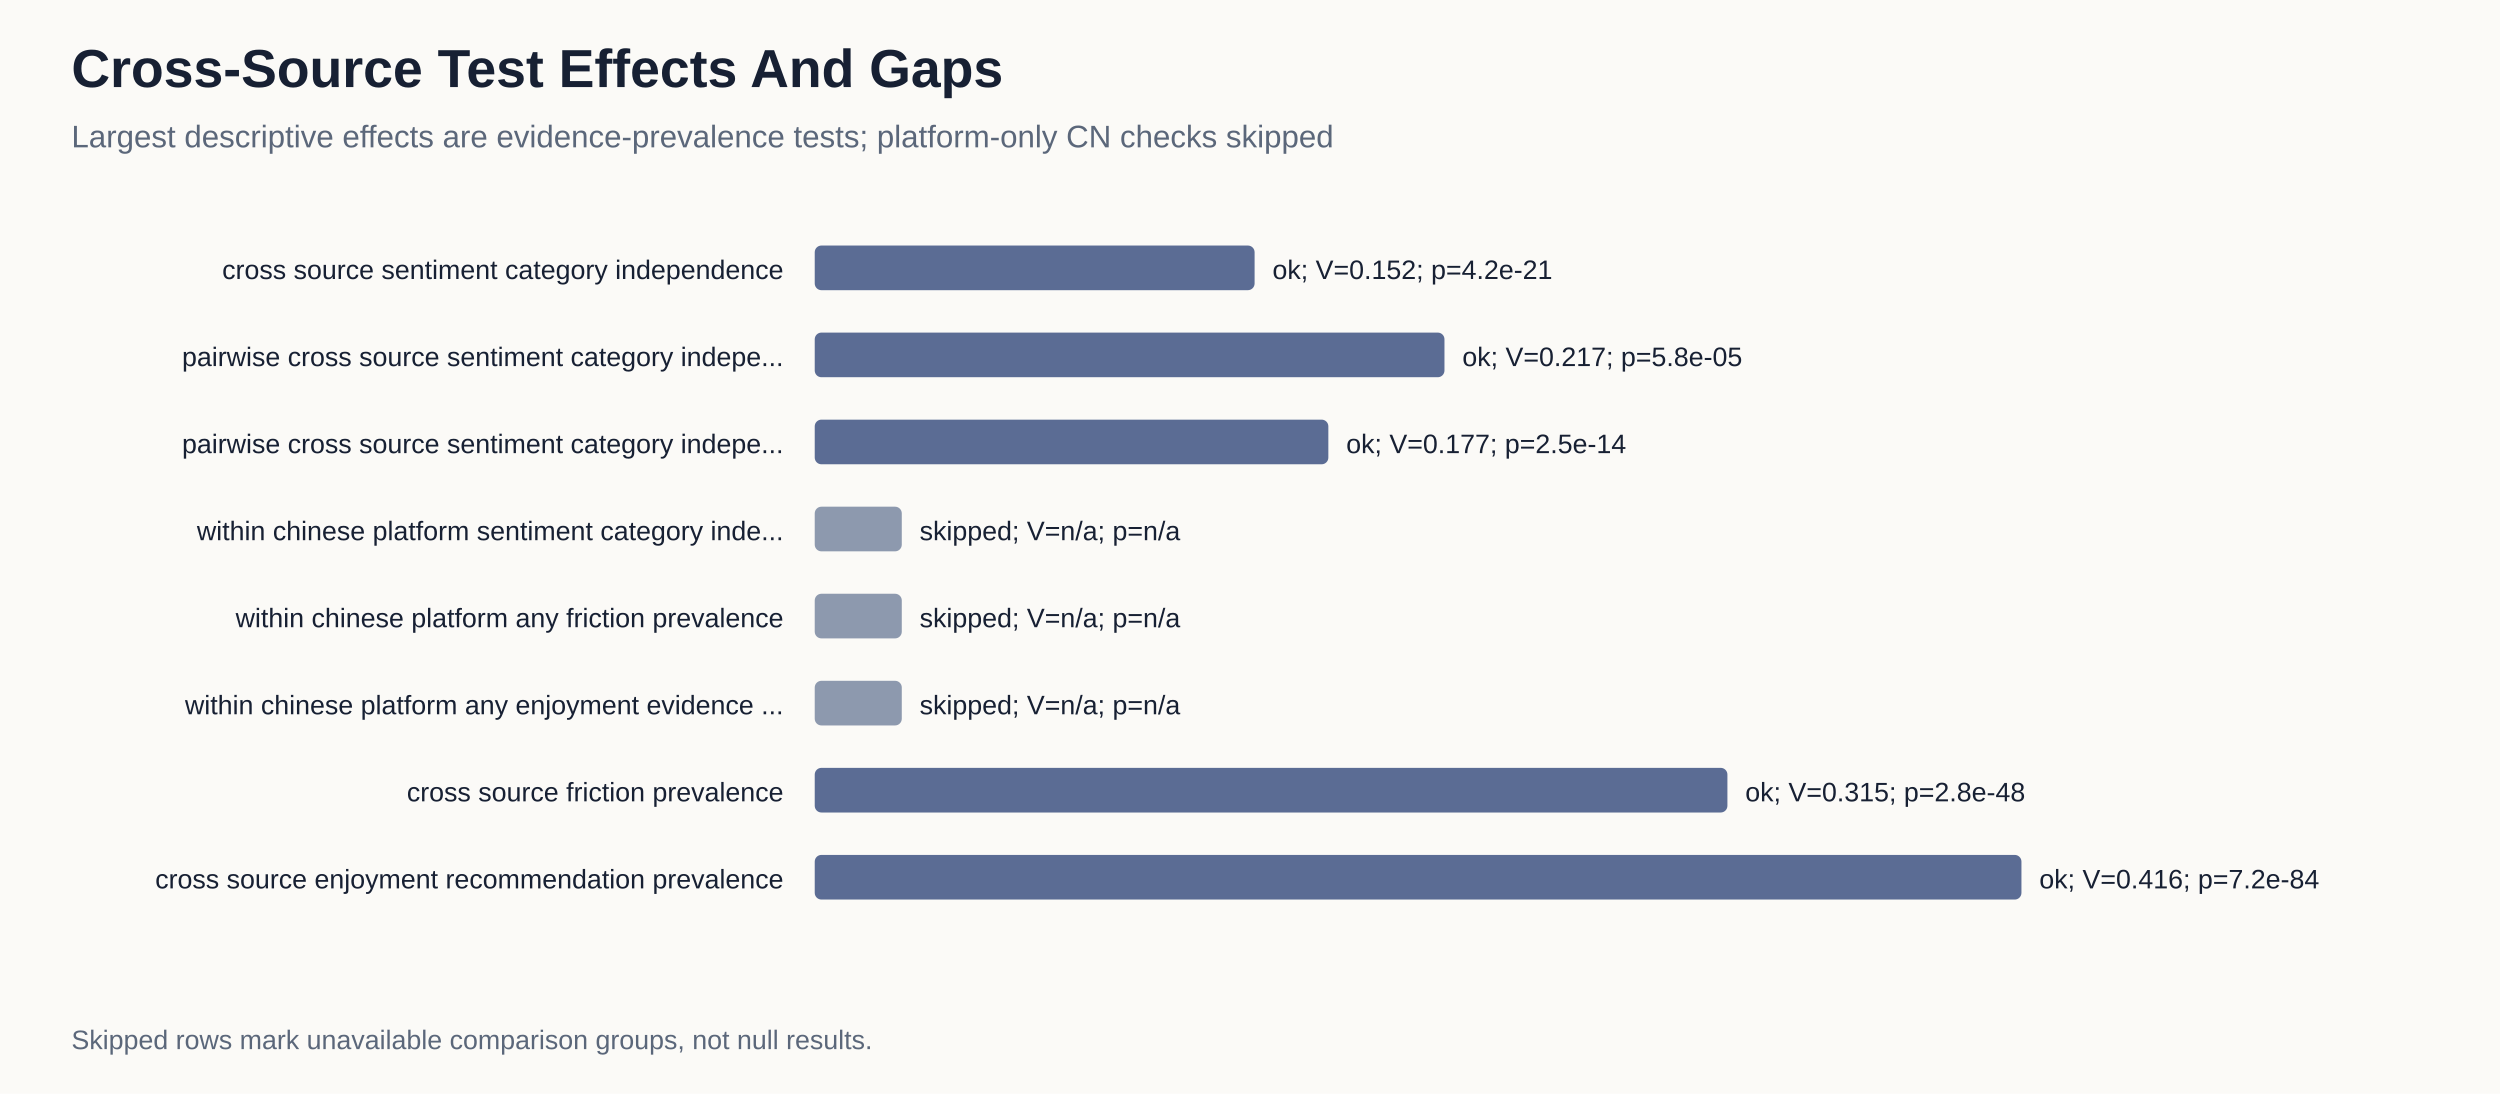
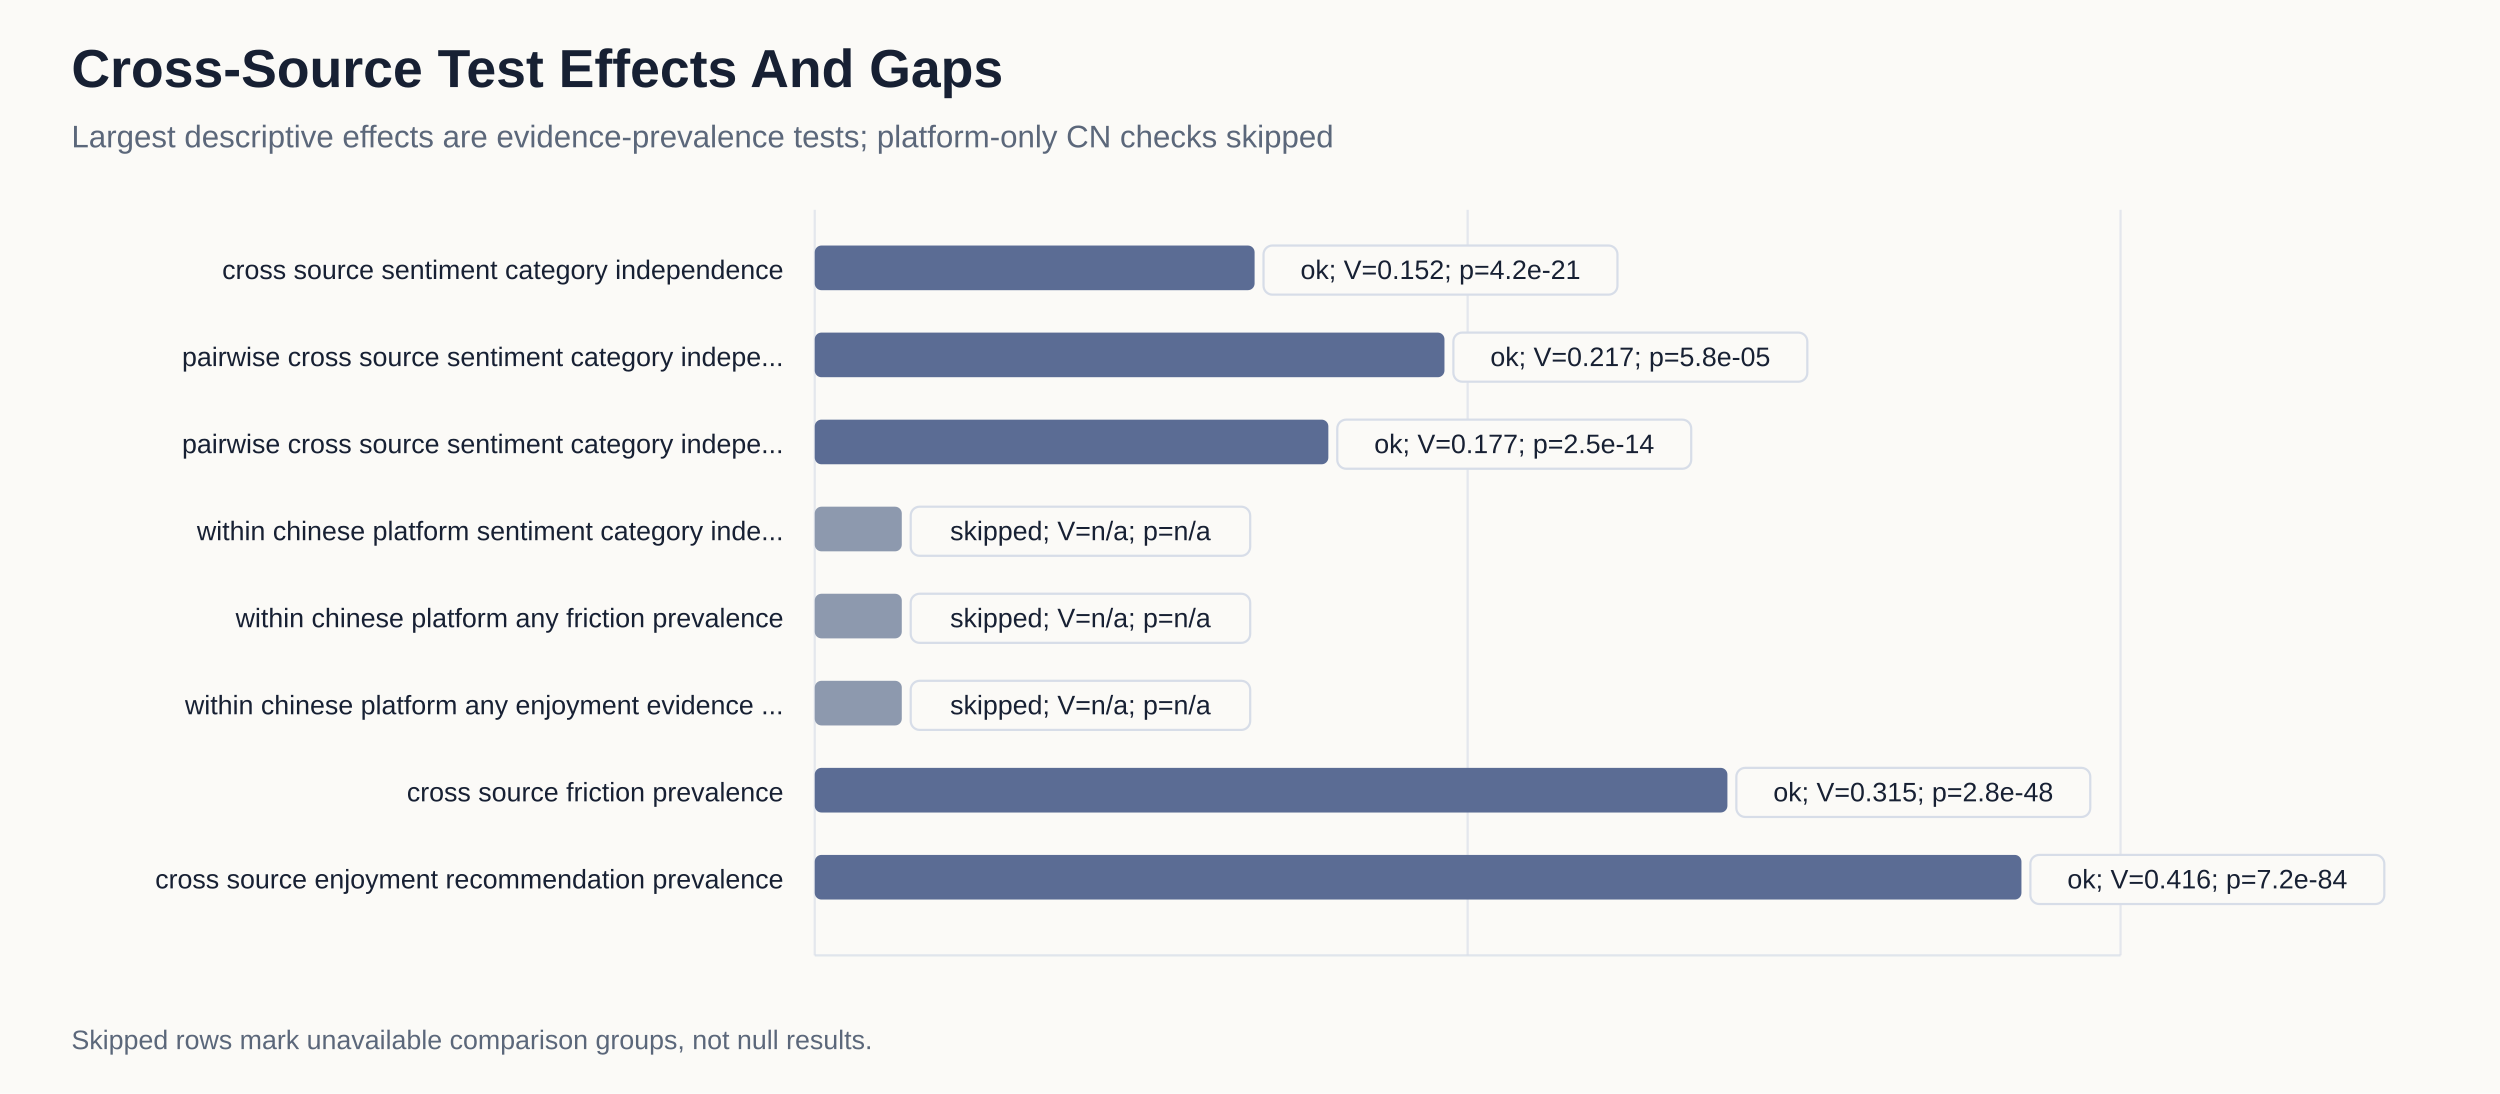
<svg xmlns="http://www.w3.org/2000/svg" width="1120" height="490" viewBox="0 0 1120 490">
  <rect width="100%" height="100%" fill="#fbfaf7" />
  <text x="32.00" y="39.00" text-anchor="start" font-family="Arial, sans-serif" font-size="24" font-weight="700" fill="#172033">Cross-Source Test Effects And Gaps</text>
  <text x="32.00" y="66.00" text-anchor="start" font-family="Arial, sans-serif" font-size="14" font-weight="400" fill="#5b677a">Largest descriptive effects are evidence-prevalence tests; platform-only CN checks skipped</text>
+   <line x1="365.00" x2="365.00" y1="94.00" y2="428.00" stroke="#d7dde8" stroke-width="1" opacity="0.65" />
+   <line x1="657.50" x2="657.50" y1="94.00" y2="428.00" stroke="#d7dde8" stroke-width="1" opacity="0.65" />
+   <line x1="950.00" x2="950.00" y1="94.00" y2="428.00" stroke="#d7dde8" stroke-width="1" opacity="0.65" />
+   <line x1="365.00" x2="950.00" y1="428.00" y2="428.00" stroke="#d7dde8" stroke-width="1" opacity="0.75" />
  <text x="351.00" y="125.00" text-anchor="end" font-family="Arial, sans-serif" font-size="12" font-weight="400" fill="#172033">cross source sentiment category independence</text>
  <rect x="365.00" y="110.00" width="197.06" height="20" rx="3" fill="#5b6c94" />
-   <text x="570.06" y="125.00" text-anchor="start" font-family="Arial, sans-serif" font-size="12" font-weight="400" fill="#172033">ok; V=0.152; p=4.2e-21</text>
+   <rect x="566.06" y="110.00" width="158.56" height="22.00" rx="4" fill="#fbfaf7" stroke="#d7dde8" stroke-width="1" />
+   <text x="645.34" y="125.00" text-anchor="middle" font-family="Arial, sans-serif" font-size="12" font-weight="400" fill="#172033">ok; V=0.152; p=4.2e-21</text>
  <text x="351.00" y="164.00" text-anchor="end" font-family="Arial, sans-serif" font-size="12" font-weight="400" fill="#172033">pairwise cross source sentiment category indepe...</text>
  <rect x="365.00" y="149.00" width="282.12" height="20" rx="3" fill="#5b6c94" />
-   <text x="655.12" y="164.00" text-anchor="start" font-family="Arial, sans-serif" font-size="12" font-weight="400" fill="#172033">ok; V=0.217; p=5.8e-05</text>
+   <rect x="651.12" y="149.00" width="158.56" height="22.00" rx="4" fill="#fbfaf7" stroke="#d7dde8" stroke-width="1" />
+   <text x="730.40" y="164.00" text-anchor="middle" font-family="Arial, sans-serif" font-size="12" font-weight="400" fill="#172033">ok; V=0.217; p=5.8e-05</text>
  <text x="351.00" y="203.00" text-anchor="end" font-family="Arial, sans-serif" font-size="12" font-weight="400" fill="#172033">pairwise cross source sentiment category indepe...</text>
  <rect x="365.00" y="188.00" width="230.10" height="20" rx="3" fill="#5b6c94" />
-   <text x="603.10" y="203.00" text-anchor="start" font-family="Arial, sans-serif" font-size="12" font-weight="400" fill="#172033">ok; V=0.177; p=2.5e-14</text>
+   <rect x="599.10" y="188.00" width="158.56" height="22.00" rx="4" fill="#fbfaf7" stroke="#d7dde8" stroke-width="1" />
+   <text x="678.38" y="203.00" text-anchor="middle" font-family="Arial, sans-serif" font-size="12" font-weight="400" fill="#172033">ok; V=0.177; p=2.5e-14</text>
  <text x="351.00" y="242.00" text-anchor="end" font-family="Arial, sans-serif" font-size="12" font-weight="400" fill="#172033">within chinese platform sentiment category inde...</text>
  <rect x="365.00" y="227.00" width="39.00" height="20" rx="3" fill="#8d99ae" />
-   <text x="412.00" y="242.00" text-anchor="start" font-family="Arial, sans-serif" font-size="12" font-weight="400" fill="#172033">skipped; V=n/a; p=n/a</text>
+   <rect x="408.00" y="227.00" width="152.08" height="22.00" rx="4" fill="#fbfaf7" stroke="#d7dde8" stroke-width="1" />
+   <text x="484.04" y="242.00" text-anchor="middle" font-family="Arial, sans-serif" font-size="12" font-weight="400" fill="#172033">skipped; V=n/a; p=n/a</text>
  <text x="351.00" y="281.00" text-anchor="end" font-family="Arial, sans-serif" font-size="12" font-weight="400" fill="#172033">within chinese platform any friction prevalence</text>
  <rect x="365.00" y="266.00" width="39.00" height="20" rx="3" fill="#8d99ae" />
-   <text x="412.00" y="281.00" text-anchor="start" font-family="Arial, sans-serif" font-size="12" font-weight="400" fill="#172033">skipped; V=n/a; p=n/a</text>
+   <rect x="408.00" y="266.00" width="152.08" height="22.00" rx="4" fill="#fbfaf7" stroke="#d7dde8" stroke-width="1" />
+   <text x="484.04" y="281.00" text-anchor="middle" font-family="Arial, sans-serif" font-size="12" font-weight="400" fill="#172033">skipped; V=n/a; p=n/a</text>
  <text x="351.00" y="320.00" text-anchor="end" font-family="Arial, sans-serif" font-size="12" font-weight="400" fill="#172033">within chinese platform any enjoyment evidence ...</text>
  <rect x="365.00" y="305.00" width="39.00" height="20" rx="3" fill="#8d99ae" />
-   <text x="412.00" y="320.00" text-anchor="start" font-family="Arial, sans-serif" font-size="12" font-weight="400" fill="#172033">skipped; V=n/a; p=n/a</text>
+   <rect x="408.00" y="305.00" width="152.08" height="22.00" rx="4" fill="#fbfaf7" stroke="#d7dde8" stroke-width="1" />
+   <text x="484.04" y="320.00" text-anchor="middle" font-family="Arial, sans-serif" font-size="12" font-weight="400" fill="#172033">skipped; V=n/a; p=n/a</text>
  <text x="351.00" y="359.00" text-anchor="end" font-family="Arial, sans-serif" font-size="12" font-weight="400" fill="#172033">cross source friction prevalence</text>
  <rect x="365.00" y="344.00" width="408.88" height="20" rx="3" fill="#5b6c94" />
-   <text x="781.88" y="359.00" text-anchor="start" font-family="Arial, sans-serif" font-size="12" font-weight="400" fill="#172033">ok; V=0.315; p=2.8e-48</text>
+   <rect x="777.88" y="344.00" width="158.56" height="22.00" rx="4" fill="#fbfaf7" stroke="#d7dde8" stroke-width="1" />
+   <text x="857.16" y="359.00" text-anchor="middle" font-family="Arial, sans-serif" font-size="12" font-weight="400" fill="#172033">ok; V=0.315; p=2.8e-48</text>
  <text x="351.00" y="398.00" text-anchor="end" font-family="Arial, sans-serif" font-size="12" font-weight="400" fill="#172033">cross source enjoyment recommendation prevalence</text>
  <rect x="365.00" y="383.00" width="540.61" height="20" rx="3" fill="#5b6c94" />
-   <text x="913.61" y="398.00" text-anchor="start" font-family="Arial, sans-serif" font-size="12" font-weight="400" fill="#172033">ok; V=0.416; p=7.2e-84</text>
+   <rect x="909.61" y="383.00" width="158.56" height="22.00" rx="4" fill="#fbfaf7" stroke="#d7dde8" stroke-width="1" />
+   <text x="988.89" y="398.00" text-anchor="middle" font-family="Arial, sans-serif" font-size="12" font-weight="400" fill="#172033">ok; V=0.416; p=7.2e-84</text>
  <text x="32.00" y="470.00" text-anchor="start" font-family="Arial, sans-serif" font-size="12" font-weight="400" fill="#5b677a">Skipped rows mark unavailable comparison groups, not null results.</text>
</svg>
